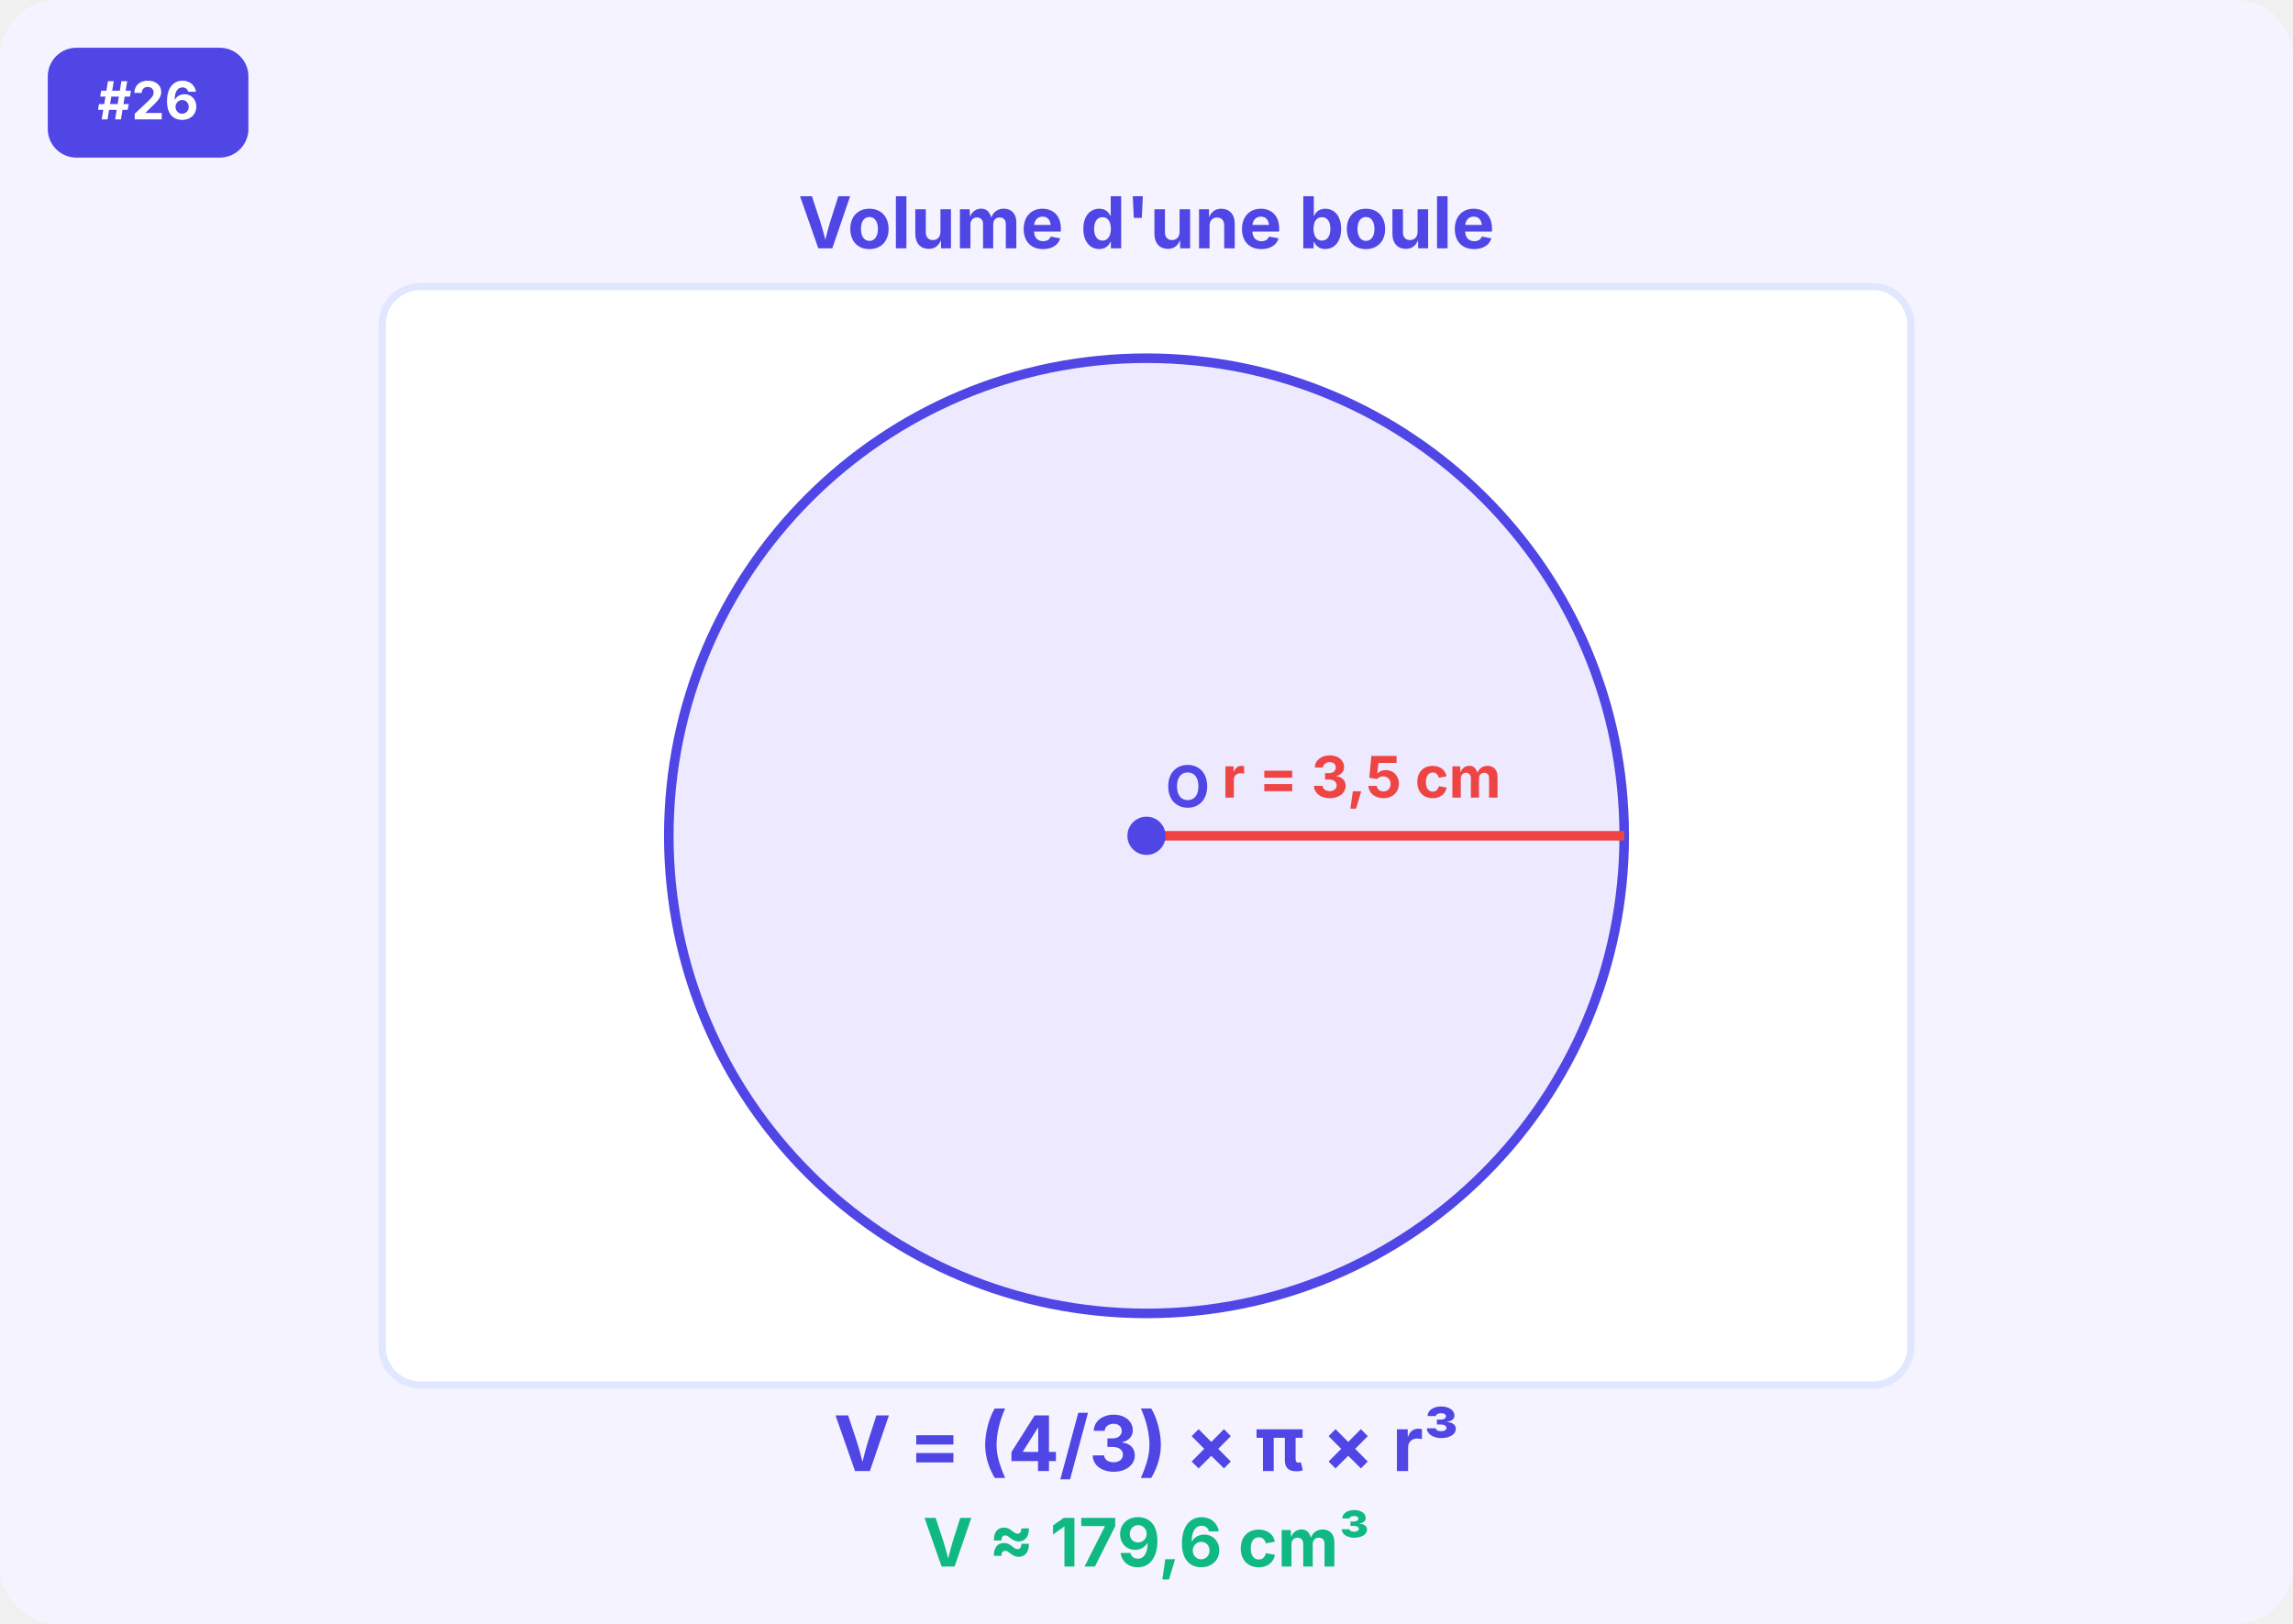
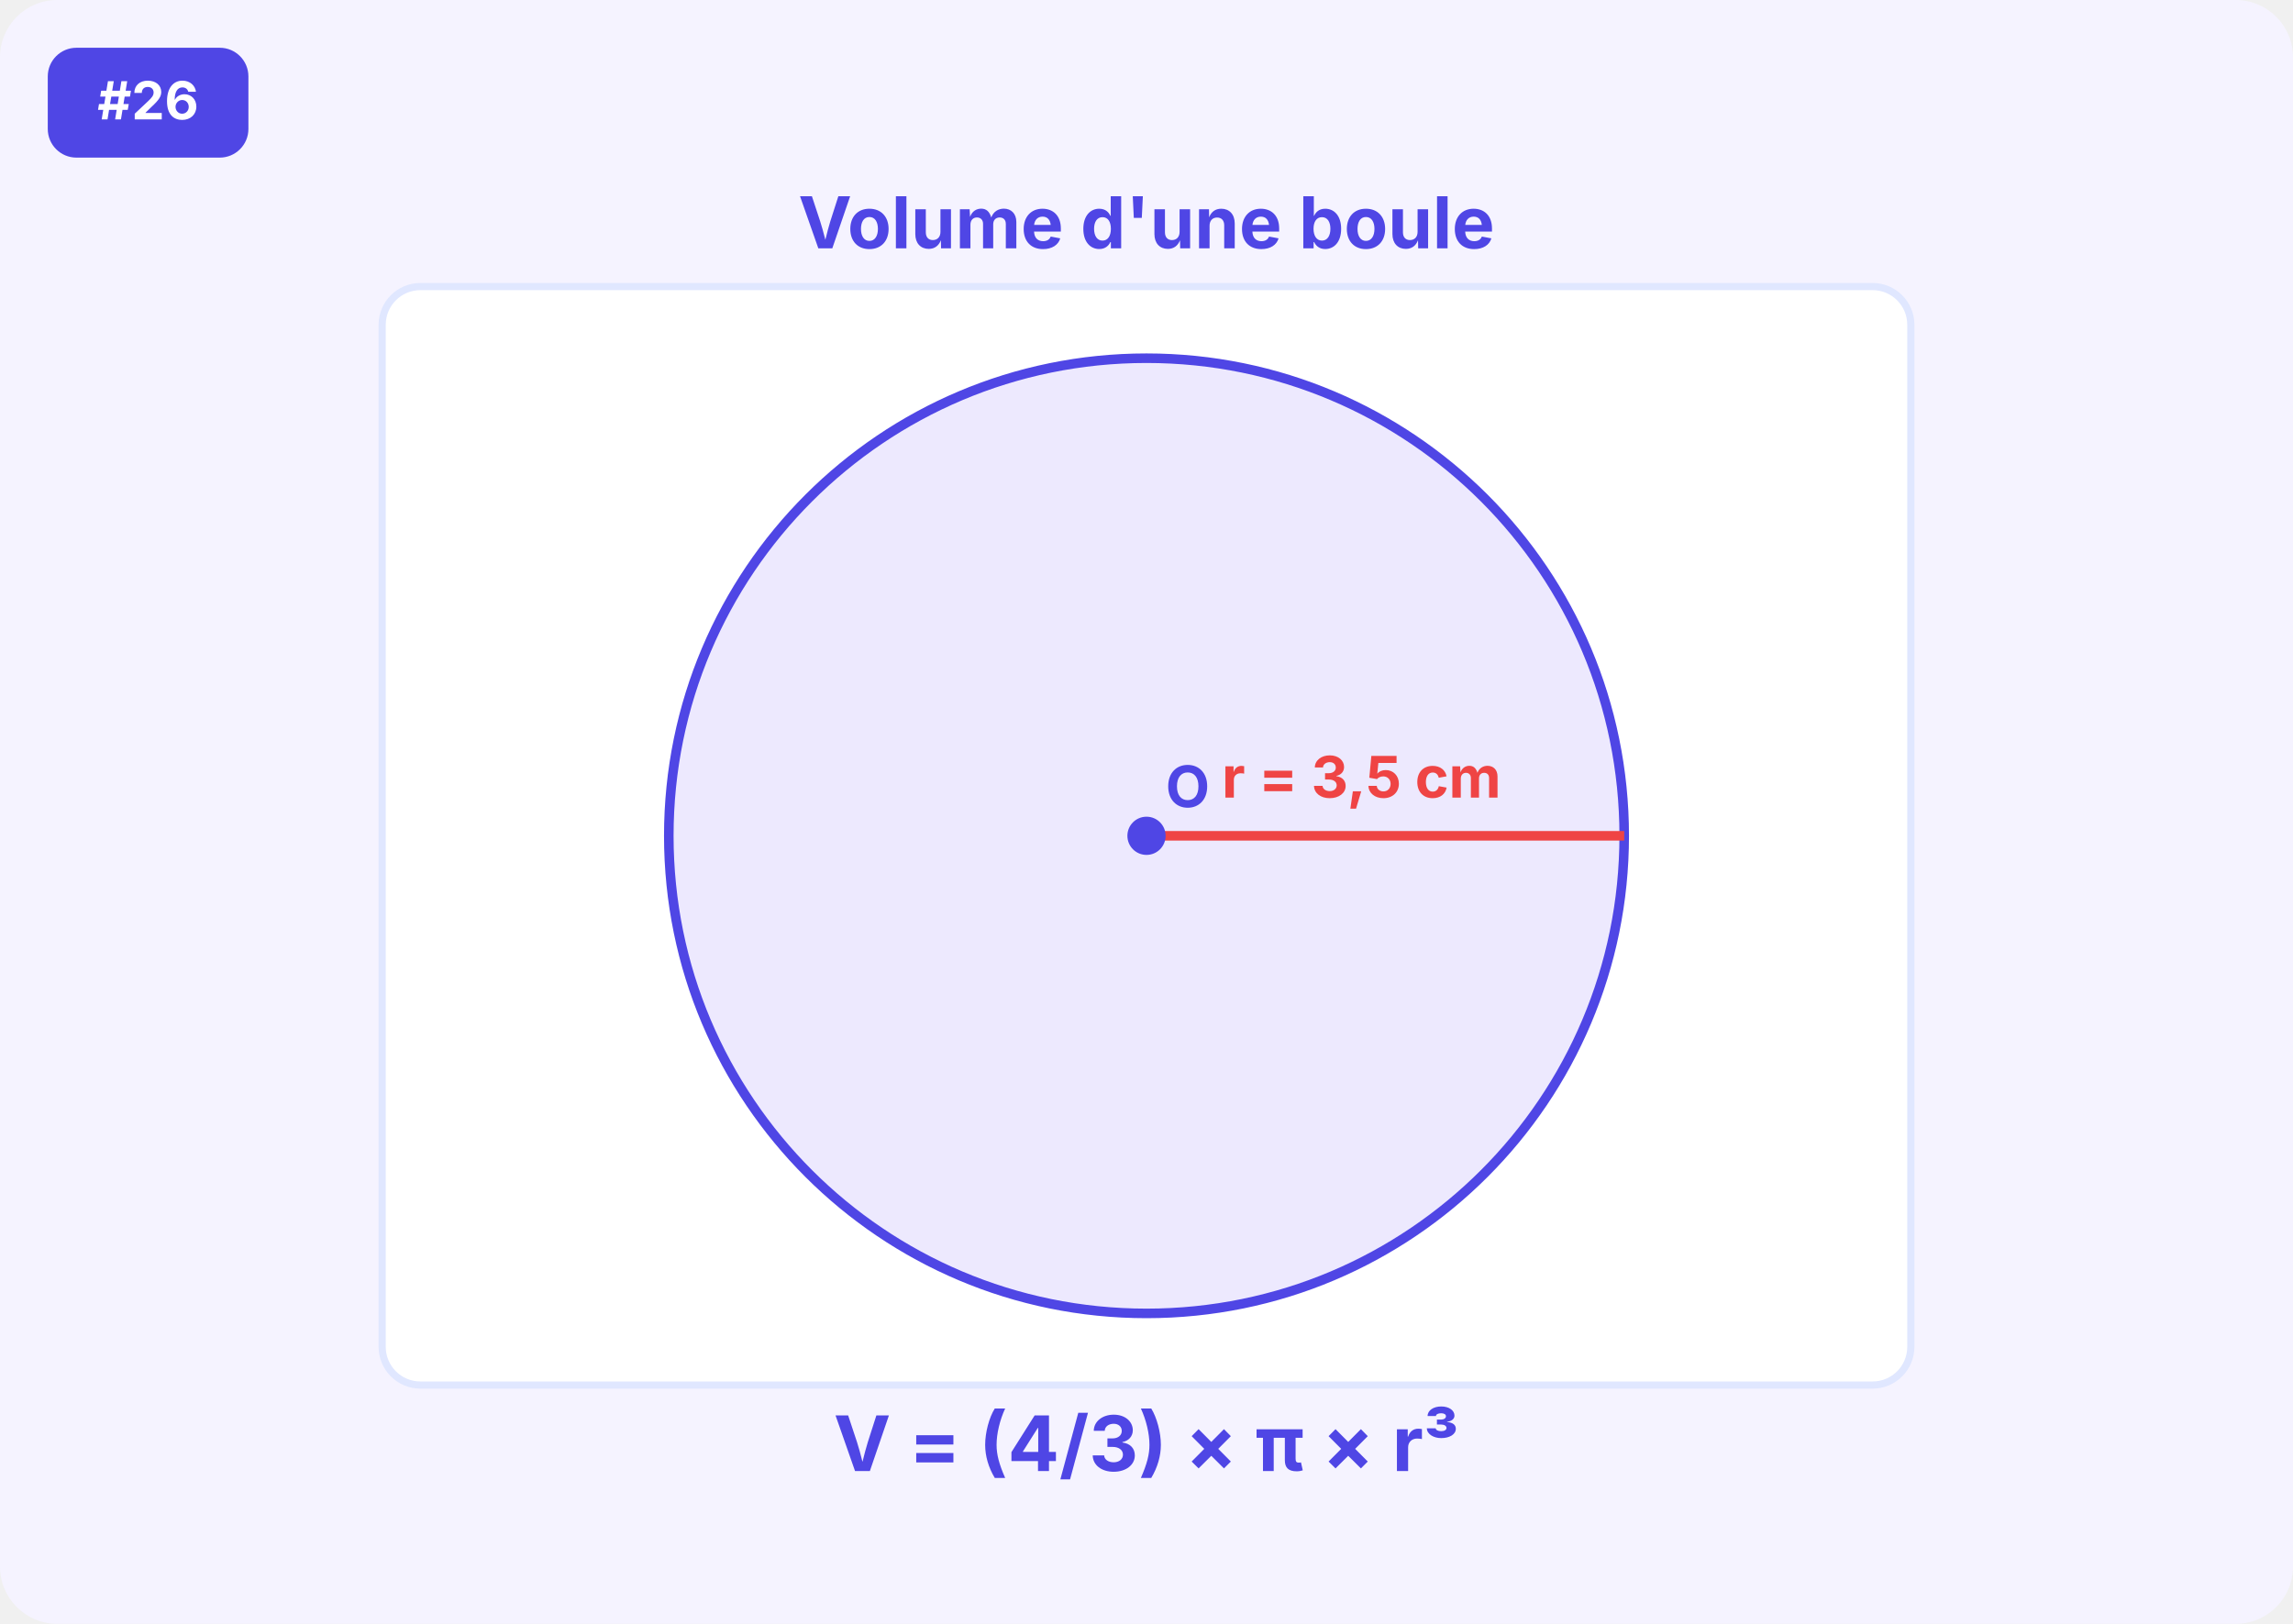
<svg xmlns="http://www.w3.org/2000/svg" width="480" height="340" font-family="Inter,Arial,sans-serif">
  <rect width="480" height="340" fill="#f5f3ff" rx="12" />
  <rect x="10" y="10" width="42" height="23" rx="6" fill="#4f46e5" />
  <text x="31" y="25" fill="white" font-size="11" font-weight="700" text-anchor="middle">#26</text>
  <rect x="80" y="60" width="320" height="230" rx="8" fill="white" stroke="#e0e7ff" stroke-width="1.5" />
  <text x="240" y="52" fill="#4f46e5" font-size="15" font-weight="700" text-anchor="middle">Volume d'une boule</text>
  <circle cx="240" cy="175" r="100" fill="#ede9fe" stroke="#4f46e5" stroke-width="2" />
  <line x1="240" y1="175" x2="340" y2="175" stroke="#ef4444" stroke-width="2" />
  <text x="285" y="167" fill="#ef4444" font-size="12" font-weight="700" text-anchor="middle">r = 3,5 cm</text>
  <circle cx="240" cy="175" r="4" fill="#4f46e5" />
  <text x="244" y="169" fill="#4f46e5" font-size="12" font-weight="700">O</text>
  <text x="240" y="308" fill="#4f46e5" font-size="16" font-weight="700" text-anchor="middle">V = (4/3) × π × r³</text>
-   <text x="240" y="328" fill="#10b981" font-size="14" font-weight="700" text-anchor="middle">V ≈ 179,6 cm³</text>
</svg>
